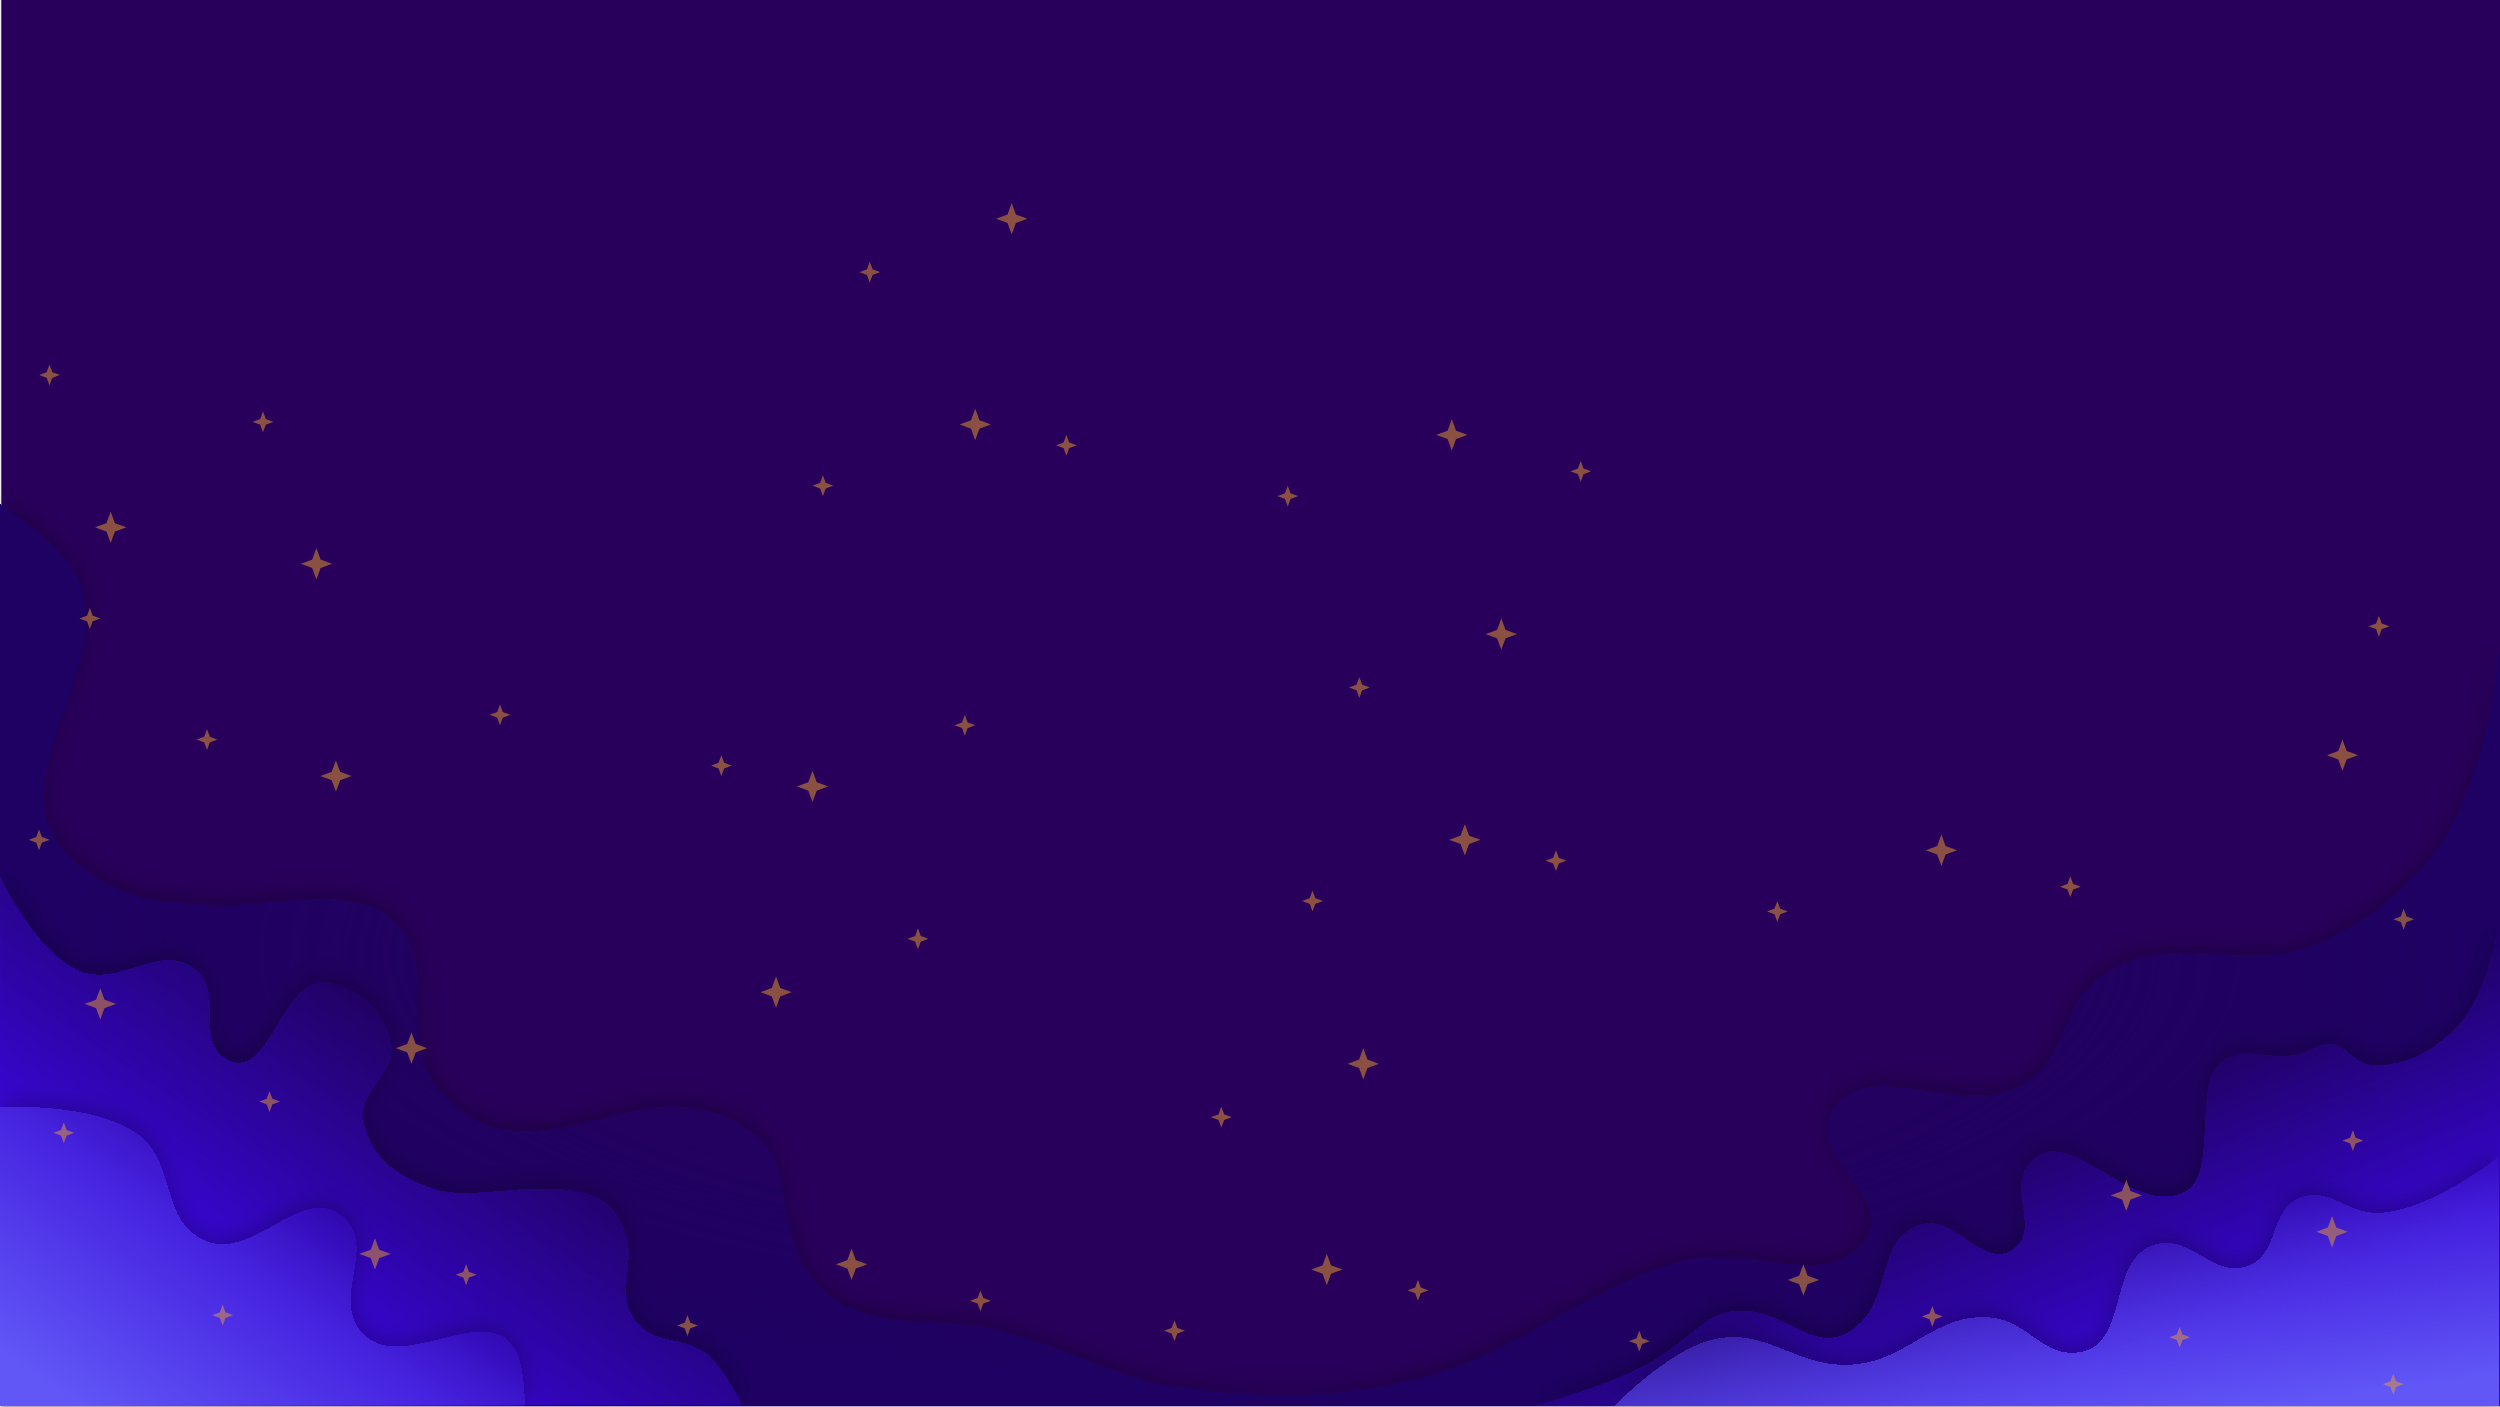
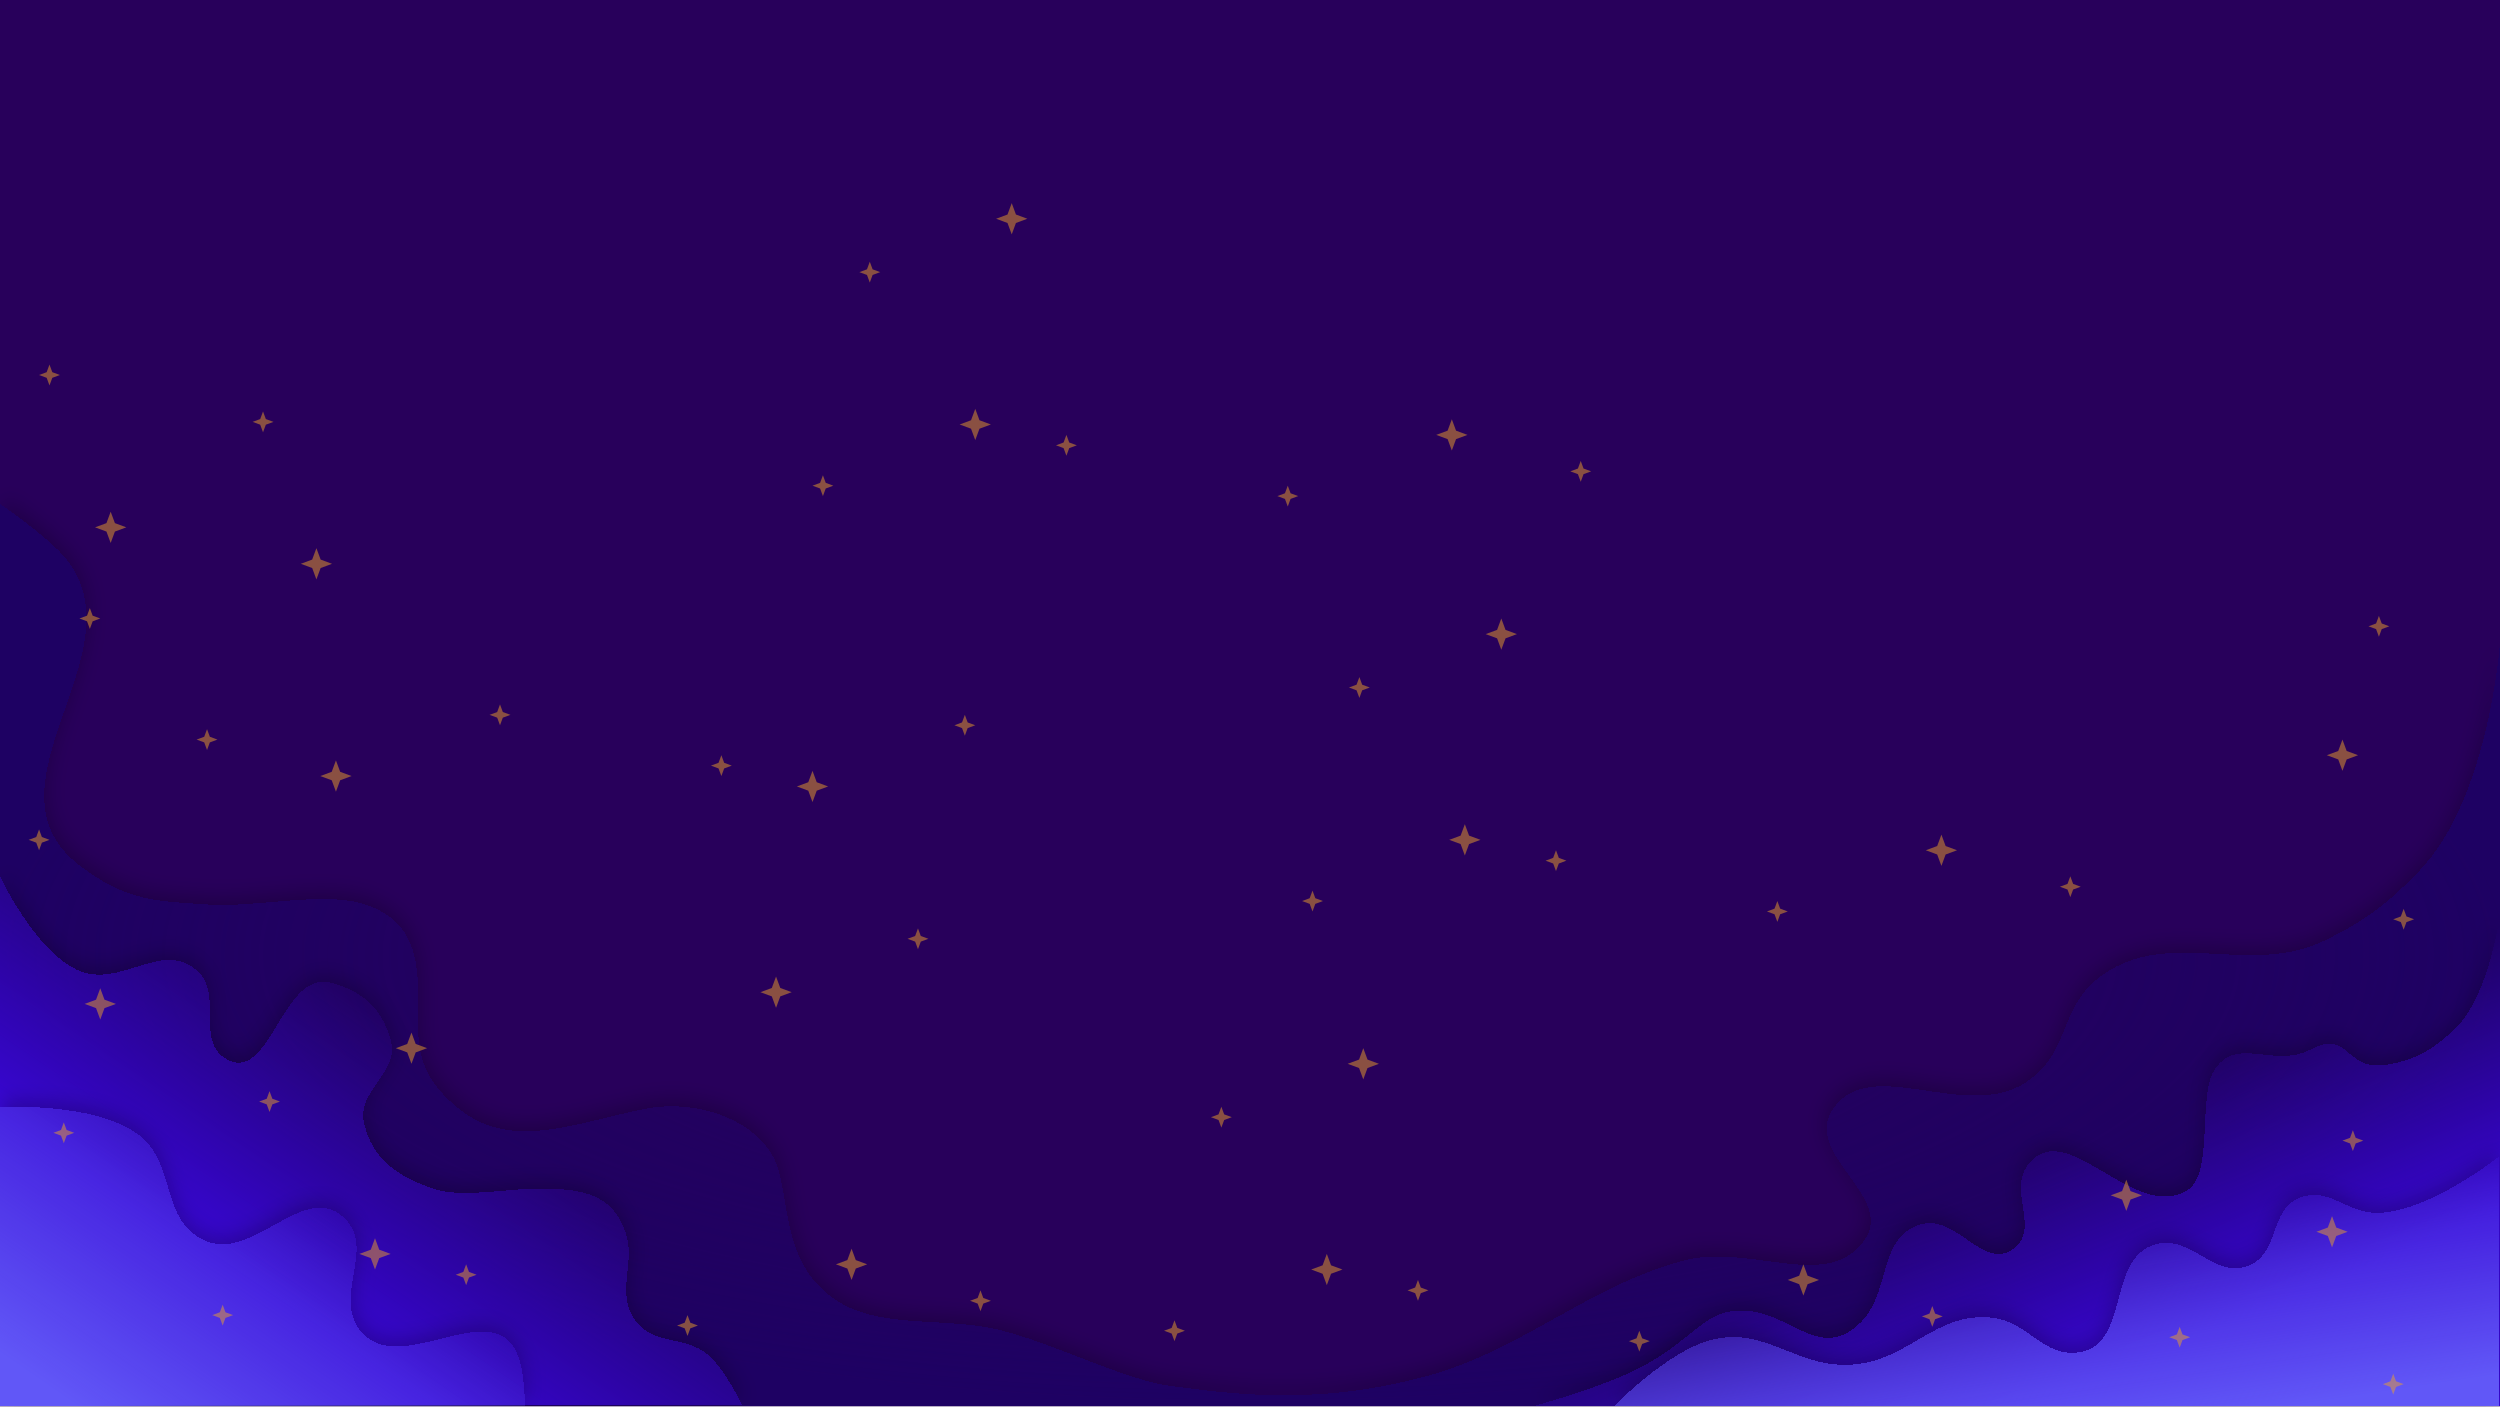
<svg xmlns="http://www.w3.org/2000/svg" width="1920" height="1080" viewBox="0 0 1920 1080" fill="none">
-   <g clip-path="url(#clip0_4006_3024)">
-     <rect x="1" width="1919" height="1080" fill="#28005B" />
-     <g filter="url(#filter0_d_4006_3024)">
-       <path d="M0 387V1080H1920V493.551C1920 493.551 1911.63 612.947 1858.28 668.479C1834.81 692.908 1818.74 705.752 1786.51 721.754C1727.89 750.866 1667.14 711.976 1614.89 748.602C1580.2 772.919 1591.09 808.63 1555.17 831.661C1508.85 861.361 1436.21 809.243 1407.63 851.797C1383.98 887.011 1456.75 919.029 1431.22 953.314C1402.18 992.299 1343.93 954.151 1291.71 968.415C1219.53 988.133 1168.65 1036.79 1096.5 1056.59C1008.43 1080.77 941 1069.6 900 1064.53C864 1060.09 811.491 1032.27 768 1021.48C724.509 1010.69 674.272 1021.63 639.833 996.941C595.932 965.475 609 911.975 592 885.224C575 858.474 533.5 843.845 494.302 851.797C440.595 862.691 392.726 883.728 352.786 851.797C330.136 833.688 321.171 815.423 321.171 790.131C321.171 749.302 325.916 709.65 280.5 694.628C248.412 684.015 197 697.329 159 694.628C121 691.928 97.745 692.746 61 664.534C-20.697 601.808 115.625 495.458 45.666 423.496C30.106 407.49 0 387 0 387Z" fill="url(#paint0_radial_4006_3024)" shape-rendering="crispEdges" />
+   <g clip-path="url(#clip0_3892_1390)">
+     <rect width="1920" height="1080" fill="#28005B" />
+     <g filter="url(#filter0_d_3892_1390)">
+       <path d="M0 387V1080H1920V493.551C1920 493.551 1911.63 612.947 1858.28 668.479C1834.81 692.908 1818.74 705.752 1786.51 721.754C1727.89 750.866 1667.14 711.976 1614.89 748.602C1580.2 772.919 1591.09 808.63 1555.17 831.661C1508.85 861.361 1436.21 809.243 1407.63 851.797C1383.98 887.011 1456.75 919.029 1431.22 953.314C1402.18 992.299 1343.93 954.151 1291.71 968.415C1219.53 988.133 1168.65 1036.79 1096.5 1056.59C1008.43 1080.77 941 1069.6 900 1064.53C864 1060.09 811.491 1032.27 768 1021.48C724.509 1010.69 674.272 1021.63 639.833 996.941C595.932 965.475 609 911.975 592 885.224C575 858.474 533.5 843.845 494.302 851.797C440.595 862.691 392.726 883.728 352.786 851.797C330.136 833.688 321.171 815.423 321.171 790.131C321.171 749.302 325.916 709.65 280.5 694.628C248.412 684.015 197 697.329 159 694.628C121 691.928 97.745 692.746 61 664.534C-20.697 601.808 115.625 495.458 45.666 423.496C30.106 407.49 0 387 0 387Z" fill="url(#paint0_radial_3892_1390)" shape-rendering="crispEdges" />
    </g>
-     <g filter="url(#filter1_d_4006_3024)">
-       <path d="M0 673V1079H570C570 1079 558.148 1054.54 546.053 1042.55C527.848 1024.51 501.714 1034.43 487.367 1013.19C473.365 992.457 487.367 971.341 481.296 949.404C471.041 912.349 438.462 912.955 410.805 912.955C388.545 912.955 353.957 920.159 332.893 912.955C305.74 903.668 285.748 890.38 279.604 862.332C274.056 837.009 306.707 824.309 300.178 799.221C293.862 774.957 278.278 760.763 253.97 754.672C216.404 745.26 207.732 832.494 174.035 813.396C149.463 799.469 172.274 763.195 150.763 744.885C123.575 721.742 91.723 759.955 59.361 744.885C26.365 729.521 0 673 0 673Z" fill="url(#paint1_linear_4006_3024)" shape-rendering="crispEdges" />
+     <g filter="url(#filter1_d_3892_1390)">
+       <path d="M0 673V1079H570C570 1079 558.148 1054.54 546.053 1042.55C527.848 1024.51 501.714 1034.43 487.367 1013.19C473.365 992.457 487.367 971.341 481.296 949.404C471.041 912.349 438.462 912.955 410.805 912.955C388.545 912.955 353.957 920.159 332.893 912.955C305.74 903.668 285.748 890.38 279.604 862.332C274.056 837.009 306.707 824.309 300.178 799.221C293.862 774.957 278.278 760.763 253.97 754.672C216.404 745.26 207.732 832.494 174.035 813.396C149.463 799.469 172.274 763.195 150.763 744.885C123.575 721.742 91.723 759.955 59.361 744.885C26.365 729.521 0 673 0 673Z" fill="url(#paint1_linear_3892_1390)" shape-rendering="crispEdges" />
    </g>
-     <g filter="url(#filter2_d_4006_3024)">
-       <path d="M0 850.282V1080H402.981C402.981 1080 403.687 1052.97 396.481 1038.04C375.916 995.423 305.807 1058.96 276.598 1021.76C255.552 994.95 289.003 958.784 264.321 935.296C233.002 905.491 192.963 972.055 154.909 951.575C122.632 934.204 135.529 893.213 106.162 871.264C72.291 845.949 0 850.282 0 850.282Z" fill="url(#paint2_linear_4006_3024)" shape-rendering="crispEdges" />
+     <g filter="url(#filter2_d_3892_1390)">
+       <path d="M0 850.282V1080H402.981C402.981 1080 403.687 1052.97 396.481 1038.04C375.916 995.423 305.807 1058.96 276.598 1021.76C255.552 994.95 289.003 958.784 264.321 935.296C233.002 905.491 192.963 972.055 154.909 951.575C122.632 934.204 135.529 893.213 106.162 871.264C72.291 845.949 0 850.282 0 850.282Z" fill="url(#paint2_linear_3892_1390)" shape-rendering="crispEdges" />
    </g>
-     <g filter="url(#filter3_d_4006_3024)">
-       <path d="M1427 1017.5C1393.43 1047.64 1371.35 999.231 1327 1007.5C1305.5 1011.51 1293.5 1035 1251 1054.5C1221.5 1068.04 1179 1079.5 1179 1079.5H1920V702C1920 702 1912.01 765.629 1884.5 791C1868.26 805.984 1856.22 813.432 1834.5 817.5C1800.32 823.901 1805.33 789.923 1774.5 806C1745.98 820.871 1717.66 794.801 1700.5 822C1687.85 842.043 1700.21 901.624 1680 914C1638.69 939.294 1586.89 855.992 1557.5 894.5C1542 914.813 1566.93 943.652 1546.5 959C1523.29 976.437 1502.14 931.608 1474.5 940.5C1440.87 951.322 1453.29 993.893 1427 1017.5Z" fill="url(#paint3_linear_4006_3024)" shape-rendering="crispEdges" />
+     <g filter="url(#filter3_d_3892_1390)">
+       <path d="M1427 1017.5C1393.43 1047.64 1371.35 999.231 1327 1007.5C1305.5 1011.51 1293.5 1035 1251 1054.5C1221.5 1068.04 1179 1079.5 1179 1079.5H1920V702C1920 702 1912.01 765.629 1884.5 791C1868.26 805.984 1856.22 813.432 1834.5 817.5C1800.32 823.901 1805.33 789.923 1774.5 806C1745.98 820.871 1717.66 794.801 1700.5 822C1687.85 842.043 1700.21 901.624 1680 914C1638.69 939.294 1586.89 855.992 1557.5 894.5C1542 914.813 1566.93 943.652 1546.5 959C1523.29 976.437 1502.14 931.608 1474.5 940.5C1440.87 951.322 1453.29 993.893 1427 1017.5Z" fill="url(#paint3_linear_3892_1390)" shape-rendering="crispEdges" />
    </g>
-     <g filter="url(#filter4_d_4006_3024)">
-       <path d="M1314.5 1029C1280.45 1037.72 1240 1079.5 1240 1079.5H1919.5V888C1919.5 888 1866.89 929.964 1827 931.5C1803.12 932.42 1789.55 911.587 1767 919.5C1742.68 928.035 1750.96 962.493 1727 972C1700.54 982.499 1683.57 948.412 1656 955.5C1617.48 965.403 1636.29 1032.37 1597 1038.5C1569.2 1042.83 1557.97 1015.03 1530 1012C1485.98 1007.23 1466.66 1044.89 1422.5 1048C1379.78 1051.01 1355.99 1018.38 1314.5 1029Z" fill="url(#paint4_linear_4006_3024)" shape-rendering="crispEdges" />
+     <g filter="url(#filter4_d_3892_1390)">
+       <path d="M1314.5 1029C1280.45 1037.72 1240 1079.5 1240 1079.5H1919.5V888C1919.5 888 1866.89 929.964 1827 931.5C1803.12 932.42 1789.55 911.587 1767 919.5C1742.68 928.035 1750.96 962.493 1727 972C1700.54 982.499 1683.57 948.412 1656 955.5C1617.48 965.403 1636.29 1032.37 1597 1038.5C1569.2 1042.83 1557.97 1015.03 1530 1012C1485.98 1007.23 1466.66 1044.89 1422.5 1048C1379.78 1051.01 1355.99 1018.38 1314.5 1029Z" fill="url(#paint4_linear_3892_1390)" shape-rendering="crispEdges" />
    </g>
    <g opacity="0.5">
-       <g clip-path="url(#clip1_4006_3024)">
+       <g clip-path="url(#clip1_3892_1390)">
        <path d="M1214 370L1211.84 364.161L1206 362L1211.84 359.839L1214 354L1216.16 359.839L1222 362L1216.16 364.161L1214 370Z" fill="#EBA029" />
        <path d="M1115 346L1111.76 337.241L1103 334L1111.76 330.759L1115 322L1118.24 330.759L1127 334L1118.24 337.241L1115 346Z" fill="#EBA029" />
        <path d="M989 389L986.839 383.161L981 381L986.839 378.839L989 373L991.161 378.839L997 381L991.161 383.161L989 389Z" fill="#EBA029" />
        <path d="M819 350L816.839 344.161L811 342L816.839 339.839L819 334L821.161 339.839L827 342L821.161 344.161L819 350Z" fill="#EBA029" />
        <path d="M632 381L629.839 375.161L624 373L629.839 370.839L632 365L634.161 370.839L640 373L634.161 375.161L632 381Z" fill="#EBA029" />
        <path d="M749 338L745.759 329.241L737 326L745.759 322.759L749 314L752.241 322.759L761 326L752.241 329.241L749 338Z" fill="#EBA029" />
        <path d="M777 180L773.759 171.241L765 168L773.759 164.759L777 156L780.241 164.759L789 168L780.241 171.241L777 180Z" fill="#EBA029" />
        <path d="M668 217L665.839 211.161L660 209L665.839 206.839L668 201L670.161 206.839L676 209L670.161 211.161L668 217Z" fill="#EBA029" />
      </g>
-       <g clip-path="url(#clip2_4006_3024)">
+       <g clip-path="url(#clip2_3892_1390)">
        <path d="M159 560L161.161 565.839L167 568L161.161 570.161L159 576L156.839 570.161L151 568L156.839 565.839L159 560Z" fill="#EBA029" />
        <path d="M258 584L261.241 592.759L270 596L261.241 599.241L258 608L254.759 599.241L246 596L254.759 592.759L258 584Z" fill="#EBA029" />
        <path d="M384 541L386.161 546.839L392 549L386.161 551.161L384 557L381.839 551.161L376 549L381.839 546.839L384 541Z" fill="#EBA029" />
        <path d="M554 580L556.161 585.839L562 588L556.161 590.161L554 596L551.839 590.161L546 588L551.839 585.839L554 580Z" fill="#EBA029" />
        <path d="M741 549L743.161 554.839L749 557L743.161 559.161L741 565L738.839 559.161L733 557L738.839 554.839L741 549Z" fill="#EBA029" />
        <path d="M624 592L627.241 600.759L636 604L627.241 607.241L624 616L620.759 607.241L612 604L620.759 600.759L624 592Z" fill="#EBA029" />
        <path d="M596 750L599.241 758.759L608 762L599.241 765.241L596 774L592.759 765.241L584 762L592.759 758.759L596 750Z" fill="#EBA029" />
        <path d="M705 713L707.161 718.839L713 721L707.161 723.161L705 729L702.839 723.161L697 721L702.839 718.839L705 713Z" fill="#EBA029" />
      </g>
-       <g clip-path="url(#clip3_4006_3024)">
+       <g clip-path="url(#clip3_3892_1390)">
        <path d="M1590 689L1587.84 683.161L1582 681L1587.84 678.839L1590 673L1592.16 678.839L1598 681L1592.16 683.161L1590 689Z" fill="#EBA029" />
        <path d="M1491 665L1487.76 656.241L1479 653L1487.76 649.759L1491 641L1494.24 649.759L1503 653L1494.24 656.241L1491 665Z" fill="#EBA029" />
        <path d="M1365 708L1362.84 702.161L1357 700L1362.84 697.839L1365 692L1367.16 697.839L1373 700L1367.16 702.161L1365 708Z" fill="#EBA029" />
        <path d="M1195 669L1192.84 663.161L1187 661L1192.84 658.839L1195 653L1197.16 658.839L1203 661L1197.16 663.161L1195 669Z" fill="#EBA029" />
        <path d="M1008 700L1005.84 694.161L1000 692L1005.84 689.839L1008 684L1010.16 689.839L1016 692L1010.16 694.161L1008 700Z" fill="#EBA029" />
        <path d="M1125 657L1121.76 648.241L1113 645L1121.76 641.759L1125 633L1128.24 641.759L1137 645L1128.24 648.241L1125 657Z" fill="#EBA029" />
        <path d="M1153 499L1149.76 490.241L1141 487L1149.76 483.759L1153 475L1156.24 483.759L1165 487L1156.24 490.241L1153 499Z" fill="#EBA029" />
        <path d="M1044 536L1041.84 530.161L1036 528L1041.84 525.839L1044 520L1046.16 525.839L1052 528L1046.16 530.161L1044 536Z" fill="#EBA029" />
      </g>
-       <g clip-path="url(#clip4_4006_3024)">
+       <g clip-path="url(#clip4_3892_1390)">
        <path d="M1484 1019L1481.84 1013.16L1476 1011L1481.84 1008.84L1484 1003L1486.16 1008.84L1492 1011L1486.16 1013.16L1484 1019Z" fill="#EBA029" />
        <path d="M1385 995L1381.76 986.241L1373 983L1381.76 979.759L1385 971L1388.24 979.759L1397 983L1388.24 986.241L1385 995Z" fill="#EBA029" />
        <path d="M1259 1038L1256.84 1032.16L1251 1030L1256.84 1027.84L1259 1022L1261.16 1027.84L1267 1030L1261.16 1032.16L1259 1038Z" fill="#EBA029" />
        <path d="M1089 999L1086.84 993.161L1081 991L1086.84 988.839L1089 983L1091.16 988.839L1097 991L1091.16 993.161L1089 999Z" fill="#EBA029" />
        <path d="M902 1030L899.839 1024.16L894 1022L899.839 1019.84L902 1014L904.161 1019.84L910 1022L904.161 1024.16L902 1030Z" fill="#EBA029" />
        <path d="M1019 987L1015.76 978.241L1007 975L1015.76 971.759L1019 963L1022.24 971.759L1031 975L1022.24 978.241L1019 987Z" fill="#EBA029" />
        <path d="M1047 829L1043.76 820.241L1035 817L1043.76 813.759L1047 805L1050.24 813.759L1059 817L1050.24 820.241L1047 829Z" fill="#EBA029" />
        <path d="M938 866L935.839 860.161L930 858L935.839 855.839L938 850L940.161 855.839L946 858L940.161 860.161L938 866Z" fill="#EBA029" />
      </g>
-       <g clip-path="url(#clip5_4006_3024)">
+       <g clip-path="url(#clip5_3892_1390)">
        <path d="M41 870L46.839 867.839L49 862L51.161 867.839L57 870L51.161 872.161L49 878L46.839 872.161L41 870Z" fill="#EBA029" />
        <path d="M65 771L73.759 767.759L77 759L80.241 767.759L89 771L80.241 774.241L77 783L73.759 774.241L65 771Z" fill="#EBA029" />
        <path d="M22 645L27.839 642.839L30 637L32.161 642.839L38 645L32.161 647.161L30 653L27.839 647.161L22 645Z" fill="#EBA029" />
        <path d="M61 475L66.839 472.839L69 467L71.161 472.839L77 475L71.161 477.161L69 483L66.839 477.161L61 475Z" fill="#EBA029" />
        <path d="M30 288L35.839 285.839L38 280L40.161 285.839L46 288L40.161 290.161L38 296L35.839 290.161L30 288Z" fill="#EBA029" />
        <path d="M73 405L81.759 401.759L85 393L88.241 401.759L97 405L88.241 408.241L85 417L81.759 408.241L73 405Z" fill="#EBA029" />
        <path d="M231 433L239.759 429.759L243 421L246.241 429.759L255 433L246.241 436.241L243 445L239.759 436.241L231 433Z" fill="#EBA029" />
        <path d="M194 324L199.839 321.839L202 316L204.161 321.839L210 324L204.161 326.161L202 332L199.839 326.161L194 324Z" fill="#EBA029" />
      </g>
-       <g clip-path="url(#clip6_4006_3024)">
+       <g clip-path="url(#clip6_3892_1390)">
        <path d="M753 1007L750.839 1001.16L745 999L750.839 996.839L753 991L755.161 996.839L761 999L755.161 1001.16L753 1007Z" fill="#EBA029" />
        <path d="M654 983L650.759 974.241L642 971L650.759 967.759L654 959L657.241 967.759L666 971L657.241 974.241L654 983Z" fill="#EBA029" />
        <path d="M528 1026L525.839 1020.16L520 1018L525.839 1015.84L528 1010L530.161 1015.84L536 1018L530.161 1020.16L528 1026Z" fill="#EBA029" />
        <path d="M358 987L355.839 981.161L350 979L355.839 976.839L358 971L360.161 976.839L366 979L360.161 981.161L358 987Z" fill="#EBA029" />
        <path d="M171 1018L168.839 1012.16L163 1010L168.839 1007.84L171 1002L173.161 1007.84L179 1010L173.161 1012.16L171 1018Z" fill="#EBA029" />
        <path d="M288 975L284.759 966.241L276 963L284.759 959.759L288 951L291.241 959.759L300 963L291.241 966.241L288 975Z" fill="#EBA029" />
        <path d="M316 817L312.759 808.241L304 805L312.759 801.759L316 793L319.241 801.759L328 805L319.241 808.241L316 817Z" fill="#EBA029" />
        <path d="M207 854L204.839 848.161L199 846L204.839 843.839L207 838L209.161 843.839L215 846L209.161 848.161L207 854Z" fill="#EBA029" />
      </g>
-       <g clip-path="url(#clip7_4006_3024)">
+       <g clip-path="url(#clip7_3892_1390)">
        <path d="M1835 481L1829.16 483.161L1827 489L1824.84 483.161L1819 481L1824.84 478.839L1827 473L1829.16 478.839L1835 481Z" fill="#EBA029" />
        <path d="M1811 580L1802.24 583.241L1799 592L1795.76 583.241L1787 580L1795.76 576.759L1799 568L1802.24 576.759L1811 580Z" fill="#EBA029" />
        <path d="M1854 706L1848.16 708.161L1846 714L1843.84 708.161L1838 706L1843.84 703.839L1846 698L1848.16 703.839L1854 706Z" fill="#EBA029" />
        <path d="M1815 876L1809.16 878.161L1807 884L1804.84 878.161L1799 876L1804.84 873.839L1807 868L1809.16 873.839L1815 876Z" fill="#EBA029" />
        <path d="M1846 1063L1840.16 1065.16L1838 1071L1835.84 1065.16L1830 1063L1835.84 1060.84L1838 1055L1840.16 1060.84L1846 1063Z" fill="#EBA029" />
        <path d="M1803 946L1794.24 949.241L1791 958L1787.76 949.241L1779 946L1787.76 942.759L1791 934L1794.24 942.759L1803 946Z" fill="#EBA029" />
        <path d="M1645 918L1636.24 921.241L1633 930L1629.76 921.241L1621 918L1629.76 914.759L1633 906L1636.24 914.759L1645 918Z" fill="#EBA029" />
        <path d="M1682 1027L1676.16 1029.16L1674 1035L1671.84 1029.16L1666 1027L1671.84 1024.84L1674 1019L1676.16 1024.84L1682 1027Z" fill="#EBA029" />
      </g>
    </g>
  </g>
  <defs>
-     <filter id="filter0_d_4006_3024" x="-16" y="367" width="1952" height="725" filterUnits="userSpaceOnUse" color-interpolation-filters="sRGB">
+     <filter id="filter0_d_3892_1390" x="-16" y="367" width="1952" height="725" filterUnits="userSpaceOnUse" color-interpolation-filters="sRGB">
      <feFlood flood-opacity="0" result="BackgroundImageFix" />
      <feColorMatrix in="SourceAlpha" type="matrix" values="0 0 0 0 0 0 0 0 0 0 0 0 0 0 0 0 0 0 127 0" result="hardAlpha" />
      <feOffset dy="-4" />
      <feGaussianBlur stdDeviation="8" />
      <feComposite in2="hardAlpha" operator="out" />
      <feColorMatrix type="matrix" values="0 0 0 0 0 0 0 0 0 0 0 0 0 0 0 0 0 0 0.25 0" />
-       <feBlend mode="normal" in2="BackgroundImageFix" result="effect1_dropShadow_4006_3024" />
-       <feBlend mode="normal" in="SourceGraphic" in2="effect1_dropShadow_4006_3024" result="shape" />
+       <feBlend mode="normal" in2="BackgroundImageFix" result="effect1_dropShadow_3892_1390" />
+       <feBlend mode="normal" in="SourceGraphic" in2="effect1_dropShadow_3892_1390" result="shape" />
    </filter>
-     <filter id="filter1_d_4006_3024" x="-16" y="653" width="602" height="438" filterUnits="userSpaceOnUse" color-interpolation-filters="sRGB">
+     <filter id="filter1_d_3892_1390" x="-16" y="653" width="602" height="438" filterUnits="userSpaceOnUse" color-interpolation-filters="sRGB">
      <feFlood flood-opacity="0" result="BackgroundImageFix" />
      <feColorMatrix in="SourceAlpha" type="matrix" values="0 0 0 0 0 0 0 0 0 0 0 0 0 0 0 0 0 0 127 0" result="hardAlpha" />
      <feOffset dy="-4" />
      <feGaussianBlur stdDeviation="8" />
      <feComposite in2="hardAlpha" operator="out" />
      <feColorMatrix type="matrix" values="0 0 0 0 0 0 0 0 0 0 0 0 0 0 0 0 0 0 0.25 0" />
-       <feBlend mode="normal" in2="BackgroundImageFix" result="effect1_dropShadow_4006_3024" />
-       <feBlend mode="normal" in="SourceGraphic" in2="effect1_dropShadow_4006_3024" result="shape" />
+       <feBlend mode="normal" in2="BackgroundImageFix" result="effect1_dropShadow_3892_1390" />
+       <feBlend mode="normal" in="SourceGraphic" in2="effect1_dropShadow_3892_1390" result="shape" />
    </filter>
-     <filter id="filter2_d_4006_3024" x="-16" y="830" width="435" height="262" filterUnits="userSpaceOnUse" color-interpolation-filters="sRGB">
+     <filter id="filter2_d_3892_1390" x="-16" y="830" width="435" height="262" filterUnits="userSpaceOnUse" color-interpolation-filters="sRGB">
      <feFlood flood-opacity="0" result="BackgroundImageFix" />
      <feColorMatrix in="SourceAlpha" type="matrix" values="0 0 0 0 0 0 0 0 0 0 0 0 0 0 0 0 0 0 127 0" result="hardAlpha" />
      <feOffset dy="-4" />
      <feGaussianBlur stdDeviation="8" />
      <feComposite in2="hardAlpha" operator="out" />
      <feColorMatrix type="matrix" values="0 0 0 0 0 0 0 0 0 0 0 0 0 0 0 0 0 0 0.25 0" />
-       <feBlend mode="normal" in2="BackgroundImageFix" result="effect1_dropShadow_4006_3024" />
-       <feBlend mode="normal" in="SourceGraphic" in2="effect1_dropShadow_4006_3024" result="shape" />
+       <feBlend mode="normal" in2="BackgroundImageFix" result="effect1_dropShadow_3892_1390" />
+       <feBlend mode="normal" in="SourceGraphic" in2="effect1_dropShadow_3892_1390" result="shape" />
    </filter>
-     <filter id="filter3_d_4006_3024" x="1163" y="682" width="773" height="409.5" filterUnits="userSpaceOnUse" color-interpolation-filters="sRGB">
+     <filter id="filter3_d_3892_1390" x="1163" y="682" width="773" height="409.5" filterUnits="userSpaceOnUse" color-interpolation-filters="sRGB">
      <feFlood flood-opacity="0" result="BackgroundImageFix" />
      <feColorMatrix in="SourceAlpha" type="matrix" values="0 0 0 0 0 0 0 0 0 0 0 0 0 0 0 0 0 0 127 0" result="hardAlpha" />
      <feOffset dy="-4" />
      <feGaussianBlur stdDeviation="8" />
      <feComposite in2="hardAlpha" operator="out" />
      <feColorMatrix type="matrix" values="0 0 0 0 0 0 0 0 0 0 0 0 0 0 0 0 0 0 0.25 0" />
-       <feBlend mode="normal" in2="BackgroundImageFix" result="effect1_dropShadow_4006_3024" />
-       <feBlend mode="normal" in="SourceGraphic" in2="effect1_dropShadow_4006_3024" result="shape" />
+       <feBlend mode="normal" in2="BackgroundImageFix" result="effect1_dropShadow_3892_1390" />
+       <feBlend mode="normal" in="SourceGraphic" in2="effect1_dropShadow_3892_1390" result="shape" />
    </filter>
-     <filter id="filter4_d_4006_3024" x="1224" y="868" width="711.5" height="223.5" filterUnits="userSpaceOnUse" color-interpolation-filters="sRGB">
+     <filter id="filter4_d_3892_1390" x="1224" y="868" width="711.5" height="223.5" filterUnits="userSpaceOnUse" color-interpolation-filters="sRGB">
      <feFlood flood-opacity="0" result="BackgroundImageFix" />
      <feColorMatrix in="SourceAlpha" type="matrix" values="0 0 0 0 0 0 0 0 0 0 0 0 0 0 0 0 0 0 127 0" result="hardAlpha" />
      <feOffset dy="-4" />
      <feGaussianBlur stdDeviation="8" />
      <feComposite in2="hardAlpha" operator="out" />
      <feColorMatrix type="matrix" values="0 0 0 0 0 0 0 0 0 0 0 0 0 0 0 0 0 0 0.25 0" />
-       <feBlend mode="normal" in2="BackgroundImageFix" result="effect1_dropShadow_4006_3024" />
-       <feBlend mode="normal" in="SourceGraphic" in2="effect1_dropShadow_4006_3024" result="shape" />
+       <feBlend mode="normal" in2="BackgroundImageFix" result="effect1_dropShadow_3892_1390" />
+       <feBlend mode="normal" in="SourceGraphic" in2="effect1_dropShadow_3892_1390" result="shape" />
    </filter>
-     <radialGradient id="paint0_radial_4006_3024" cx="0" cy="0" r="1" gradientUnits="userSpaceOnUse" gradientTransform="translate(960 733.5) rotate(90) scale(346.5 960)">
+     <radialGradient id="paint0_radial_3892_1390" cx="0" cy="0" r="1" gradientUnits="userSpaceOnUse" gradientTransform="translate(960 733.5) rotate(90) scale(346.5 960)">
      <stop stop-color="#1E0163" stop-opacity="0" />
      <stop offset="1" stop-color="#1E0163" />
    </radialGradient>
-     <linearGradient id="paint1_linear_4006_3024" x1="262.5" y1="747" x2="129.5" y2="944" gradientUnits="userSpaceOnUse">
+     <linearGradient id="paint1_linear_3892_1390" x1="262.5" y1="747" x2="129.5" y2="944" gradientUnits="userSpaceOnUse">
      <stop stop-color="#3807D4" stop-opacity="0" />
      <stop offset="1" stop-color="#3807D4" />
    </linearGradient>
-     <linearGradient id="paint2_linear_4006_3024" x1="155.5" y1="850" x2="16.5" y2="1051" gradientUnits="userSpaceOnUse">
+     <linearGradient id="paint2_linear_3892_1390" x1="155.5" y1="850" x2="16.5" y2="1051" gradientUnits="userSpaceOnUse">
      <stop stop-color="#6157F7" stop-opacity="0" />
      <stop offset="1" stop-color="#6157F7" />
    </linearGradient>
-     <linearGradient id="paint3_linear_4006_3024" x1="1575" y1="855" x2="1652" y2="1041" gradientUnits="userSpaceOnUse">
+     <linearGradient id="paint3_linear_3892_1390" x1="1575" y1="855" x2="1652" y2="1041" gradientUnits="userSpaceOnUse">
      <stop stop-color="#3807D4" stop-opacity="0" />
      <stop offset="1" stop-color="#3807D4" />
    </linearGradient>
-     <linearGradient id="paint4_linear_4006_3024" x1="1661.5" y1="916.5" x2="1688" y2="1091" gradientUnits="userSpaceOnUse">
+     <linearGradient id="paint4_linear_3892_1390" x1="1661.5" y1="916.5" x2="1688" y2="1091" gradientUnits="userSpaceOnUse">
      <stop stop-color="#6157F7" stop-opacity="0" />
      <stop offset="1" stop-color="#6157F7" />
    </linearGradient>
-     <clipPath id="clip0_4006_3024">
+     <clipPath id="clip0_3892_1390">
      <rect width="1920" height="1080" fill="white" />
    </clipPath>
-     <clipPath id="clip1_4006_3024">
+     <clipPath id="clip1_3892_1390">
      <rect width="598" height="249" fill="white" transform="translate(1222 405) rotate(-180)" />
    </clipPath>
-     <clipPath id="clip2_4006_3024">
+     <clipPath id="clip2_3892_1390">
      <rect width="598" height="249" fill="white" transform="translate(151 525)" />
    </clipPath>
-     <clipPath id="clip3_4006_3024">
+     <clipPath id="clip3_3892_1390">
      <rect width="598" height="249" fill="white" transform="translate(1598 724) rotate(-180)" />
    </clipPath>
-     <clipPath id="clip4_4006_3024">
+     <clipPath id="clip4_3892_1390">
      <rect width="598" height="249" fill="white" transform="translate(1492 1054) rotate(-180)" />
    </clipPath>
-     <clipPath id="clip5_4006_3024">
+     <clipPath id="clip5_3892_1390">
      <rect width="598" height="249" fill="white" transform="matrix(0 -1 1 0 6 878)" />
    </clipPath>
-     <clipPath id="clip6_4006_3024">
+     <clipPath id="clip6_3892_1390">
      <rect width="598" height="249" fill="white" transform="matrix(-1 0 0 -1 761 1042)" />
    </clipPath>
-     <clipPath id="clip7_4006_3024">
+     <clipPath id="clip7_3892_1390">
      <rect width="598" height="249" fill="white" transform="translate(1870 473) rotate(90)" />
    </clipPath>
  </defs>
</svg>
